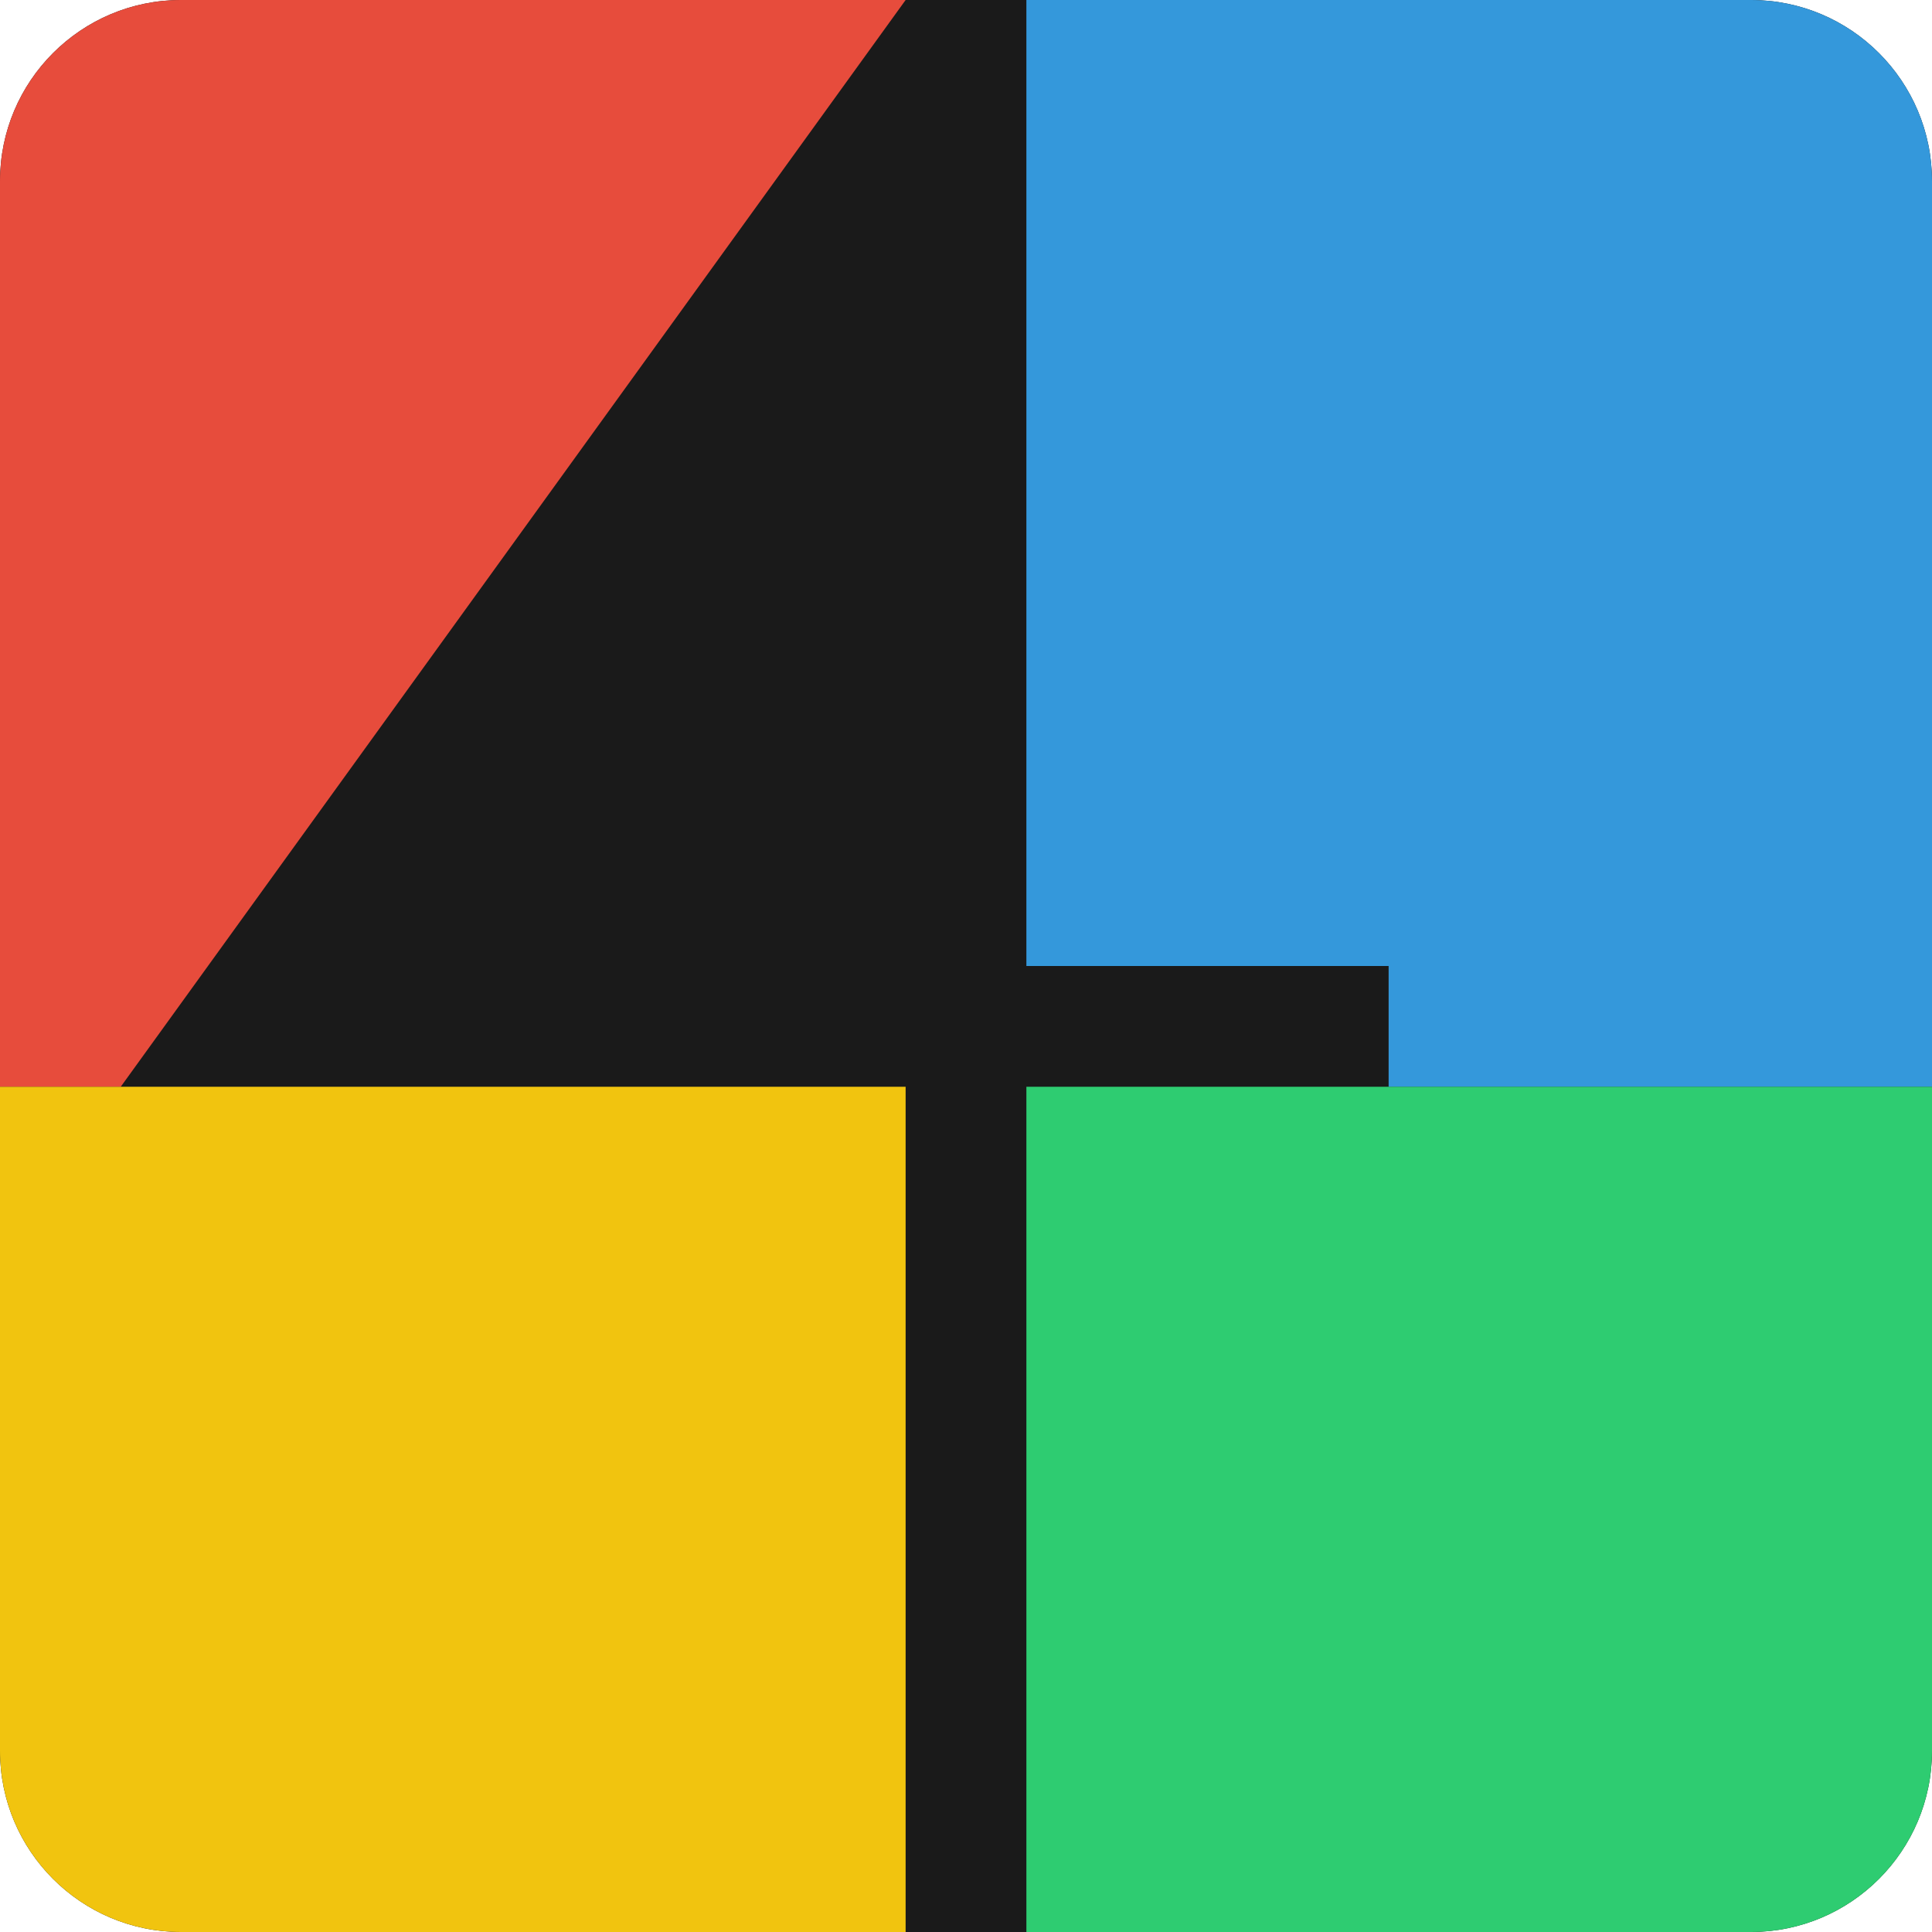
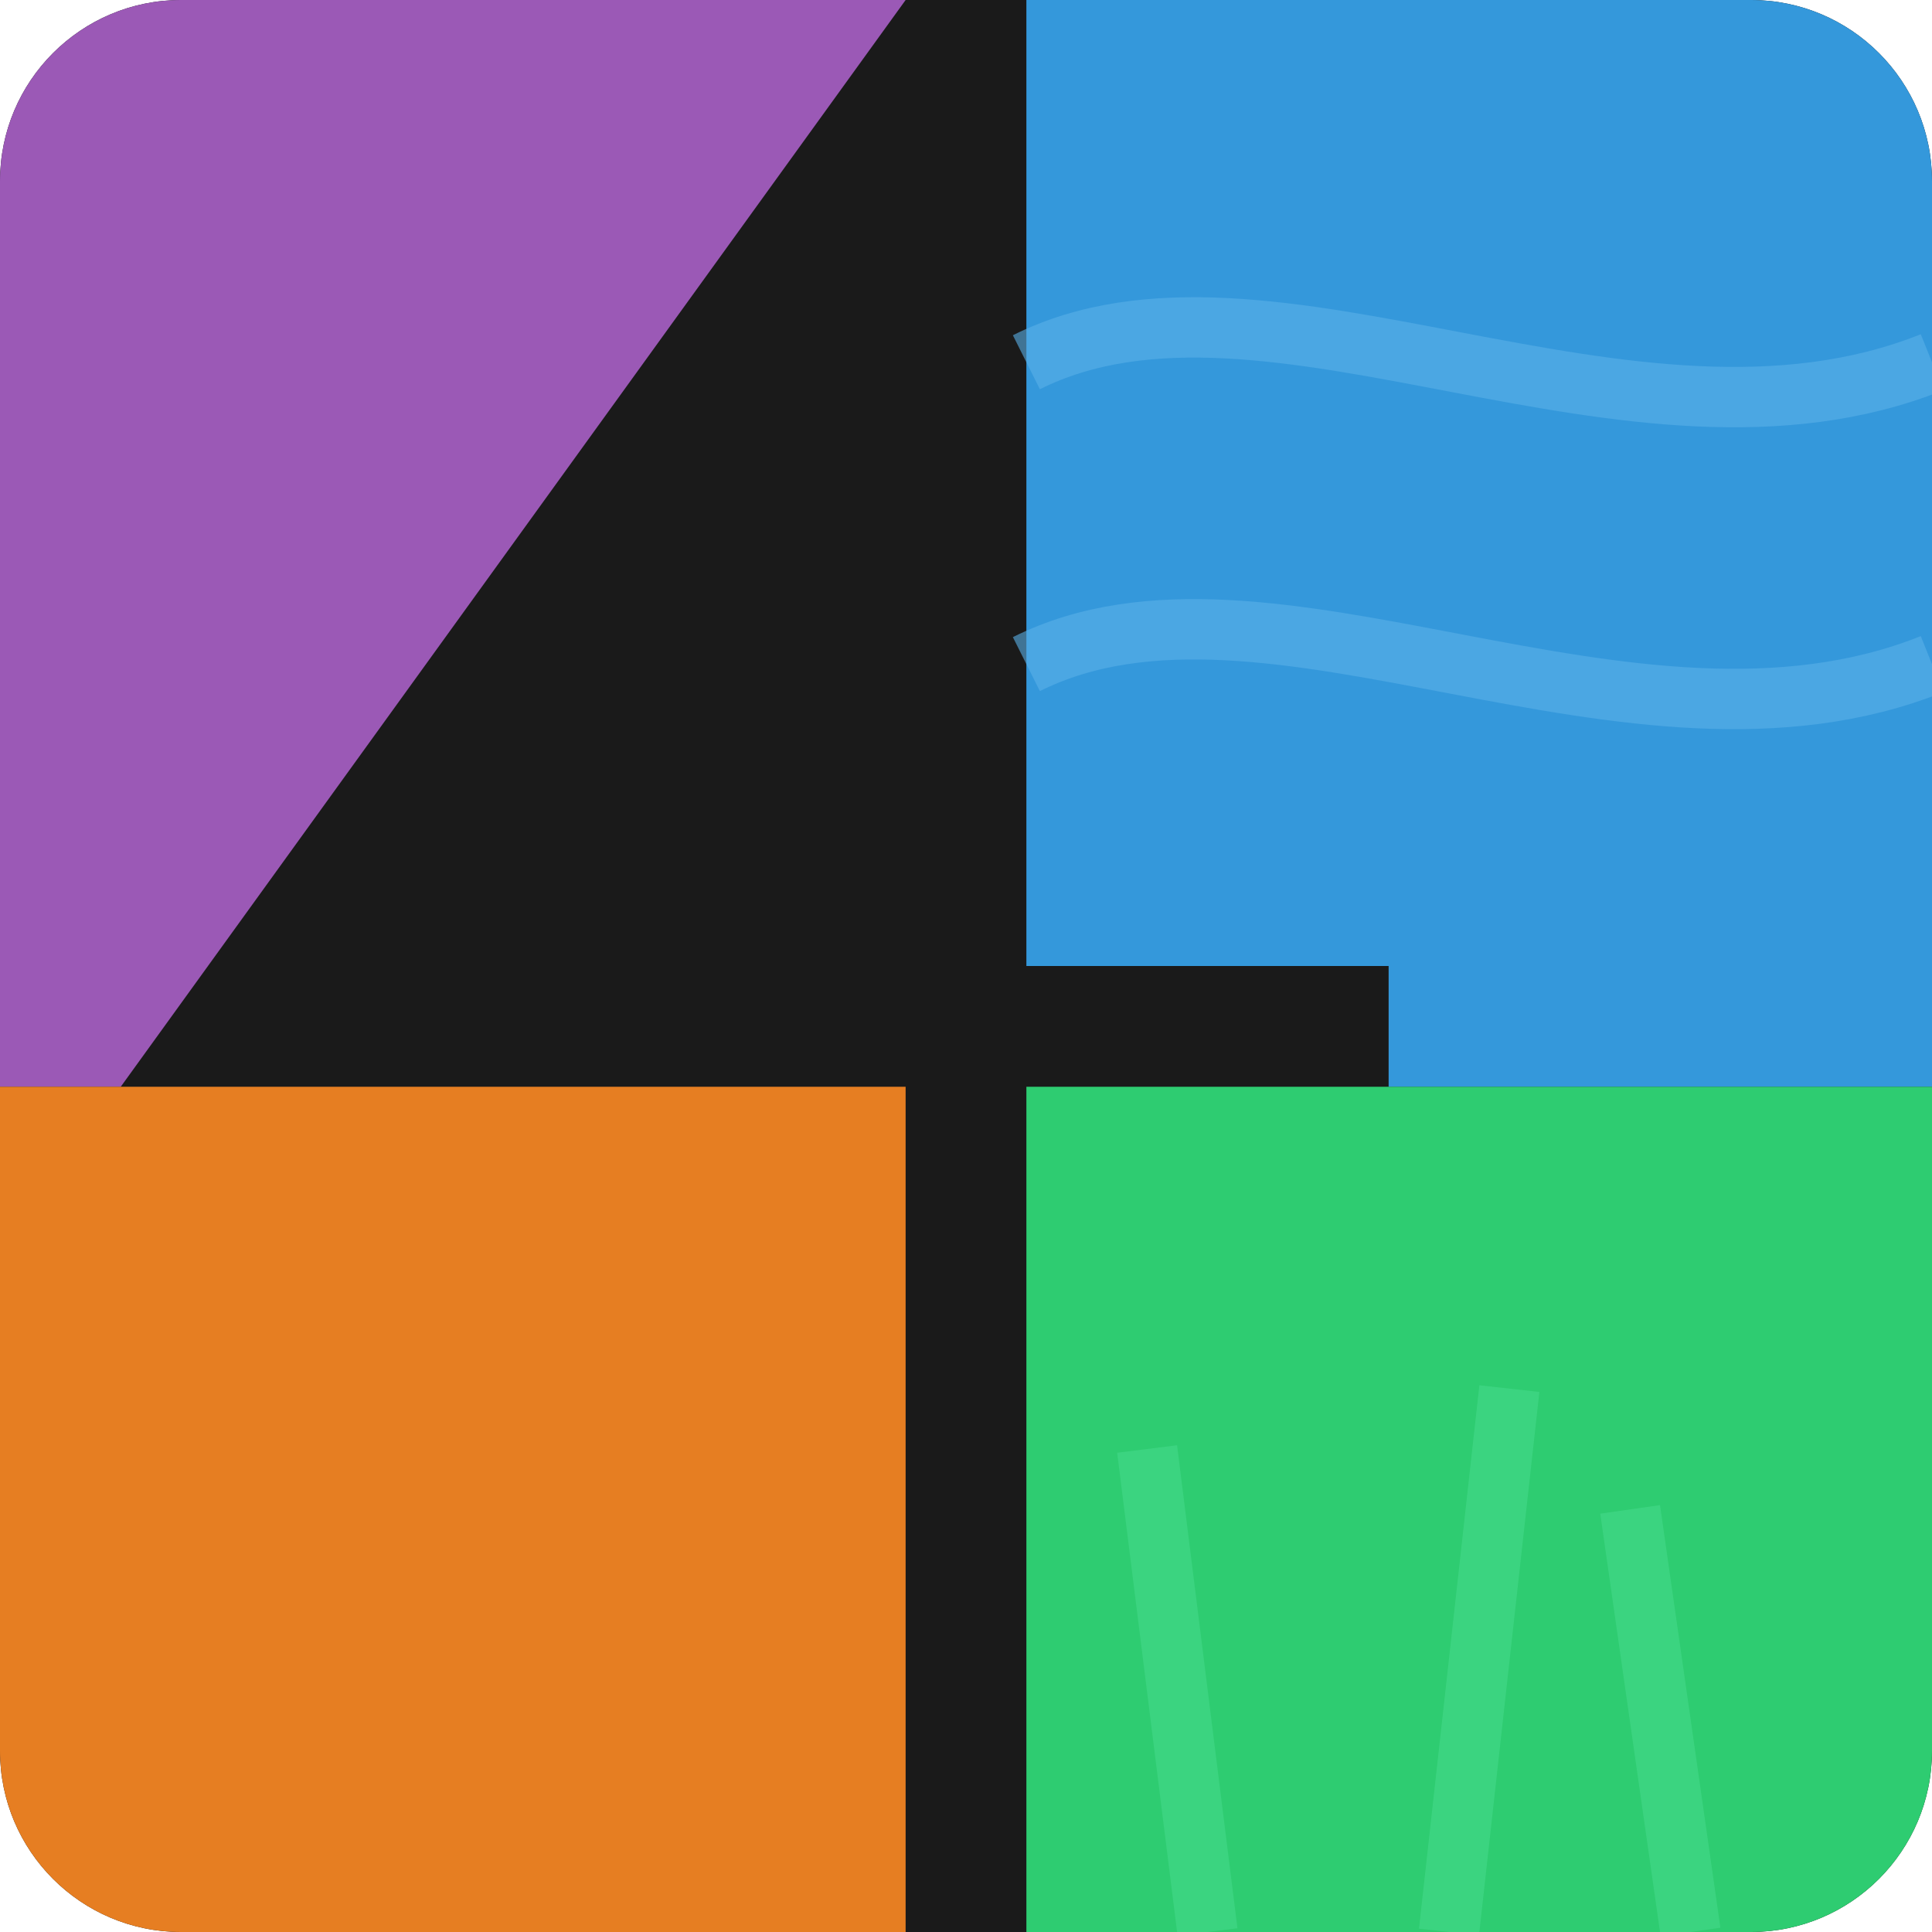
<svg xmlns="http://www.w3.org/2000/svg" viewBox="0 0 32 32">
  <rect width="32" height="32" rx="3" fill="#1a1a1a" />
  <clipPath id="r">
    <rect width="32" height="32" rx="3" />
  </clipPath>
  <g clip-path="url(#r)">
-     <path d="M0 0 h15 L2 18 H0 Z" fill="#e74c3c" />
+     <path d="M0 0 h15 L2 18 H0 Z" fill="#9b59b6" />
    <path d="M17 0 h15 v18 h-9 v-2 h-6 Z" fill="#3498db" />
-     <path d="M0 18 h15 v14 H0 Z" fill="#f1c40f" />
+     <path d="M17 6 C21 4,27 8,32 6" stroke="#5ab0e8" stroke-width="1" fill="none" opacity="0.6" />
+     <path d="M17 11 C21 9,27 13,32 11" stroke="#5ab0e8" stroke-width="1" fill="none" opacity="0.6" />
+     <path d="M0 18 h15 v14 H0 Z" fill="#e67e22" />
    <path d="M17 18 h15 v14 H17 Z" fill="#2ecc71" />
+     <line x1="20" y1="32" x2="19" y2="24" stroke="#45d98a" stroke-width="1" opacity="0.6" />
+     <line x1="24" y1="32" x2="25" y2="23" stroke="#45d98a" stroke-width="1" opacity="0.6" />
+     <line x1="28" y1="32" x2="27" y2="25" stroke="#45d98a" stroke-width="1" opacity="0.6" />
    <line x1="16" y1="0" x2="16" y2="32" stroke="#1a1a1a" stroke-width="1.5" />
  </g>
</svg>
